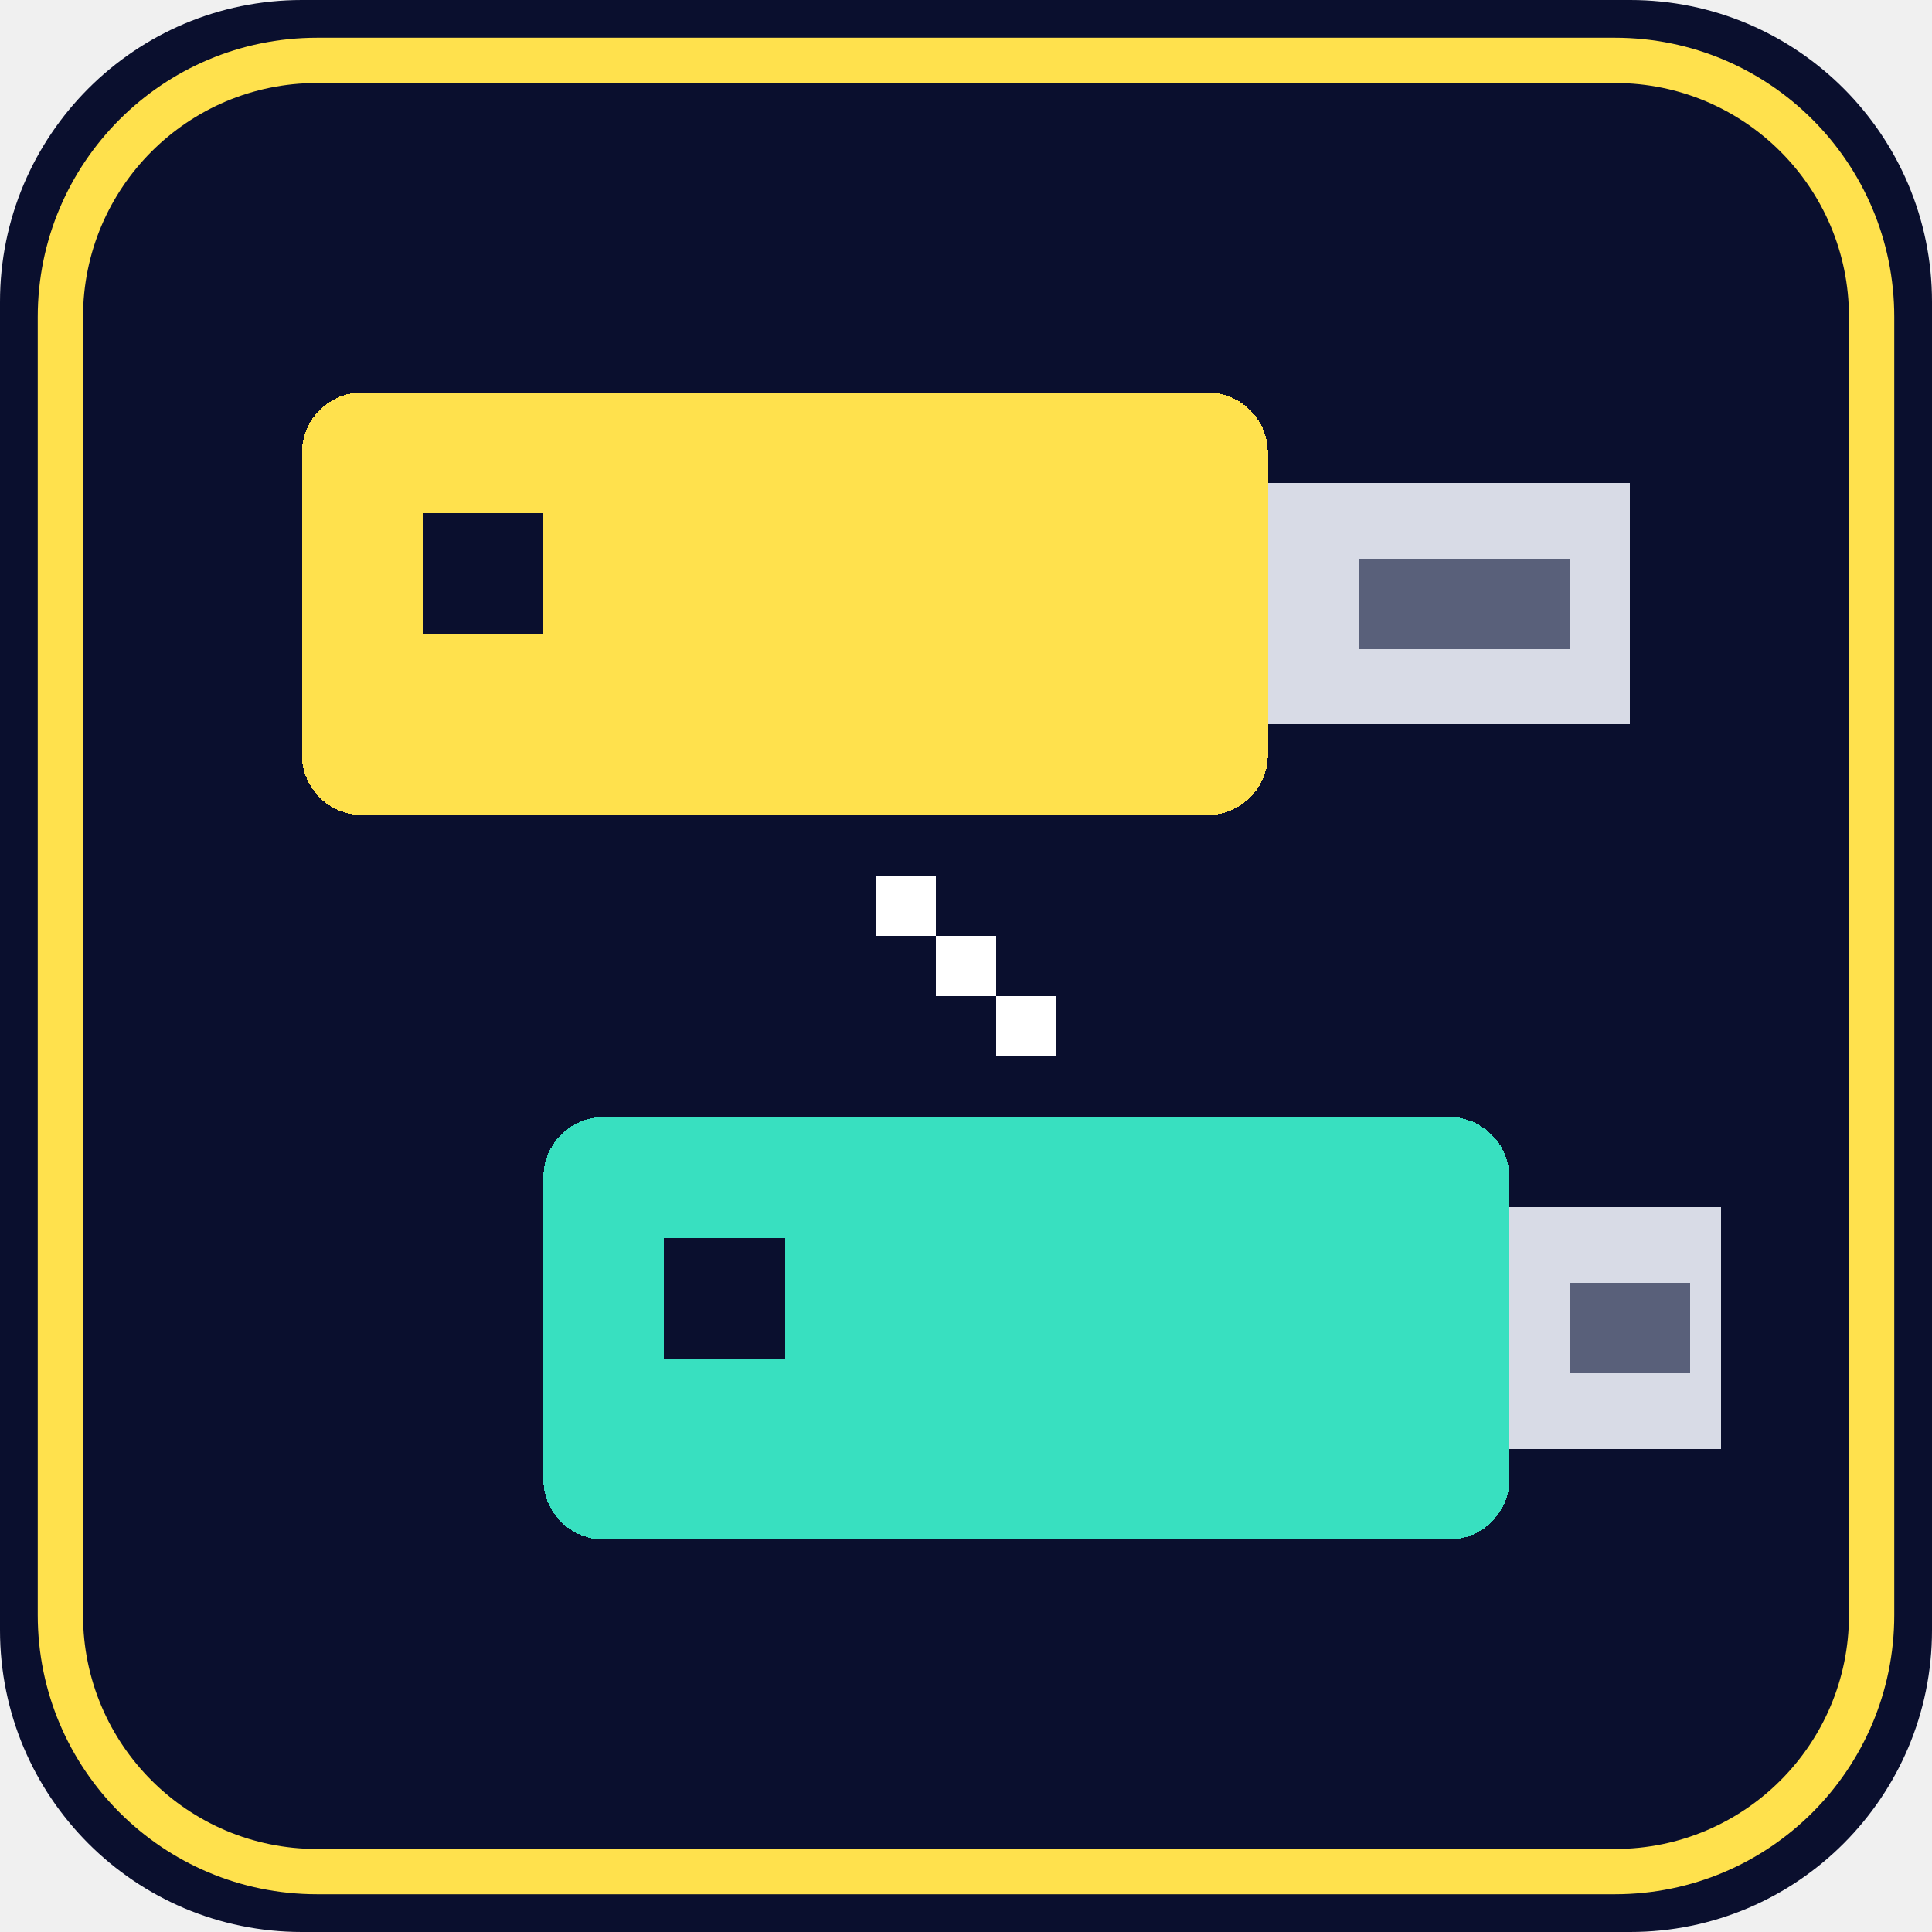
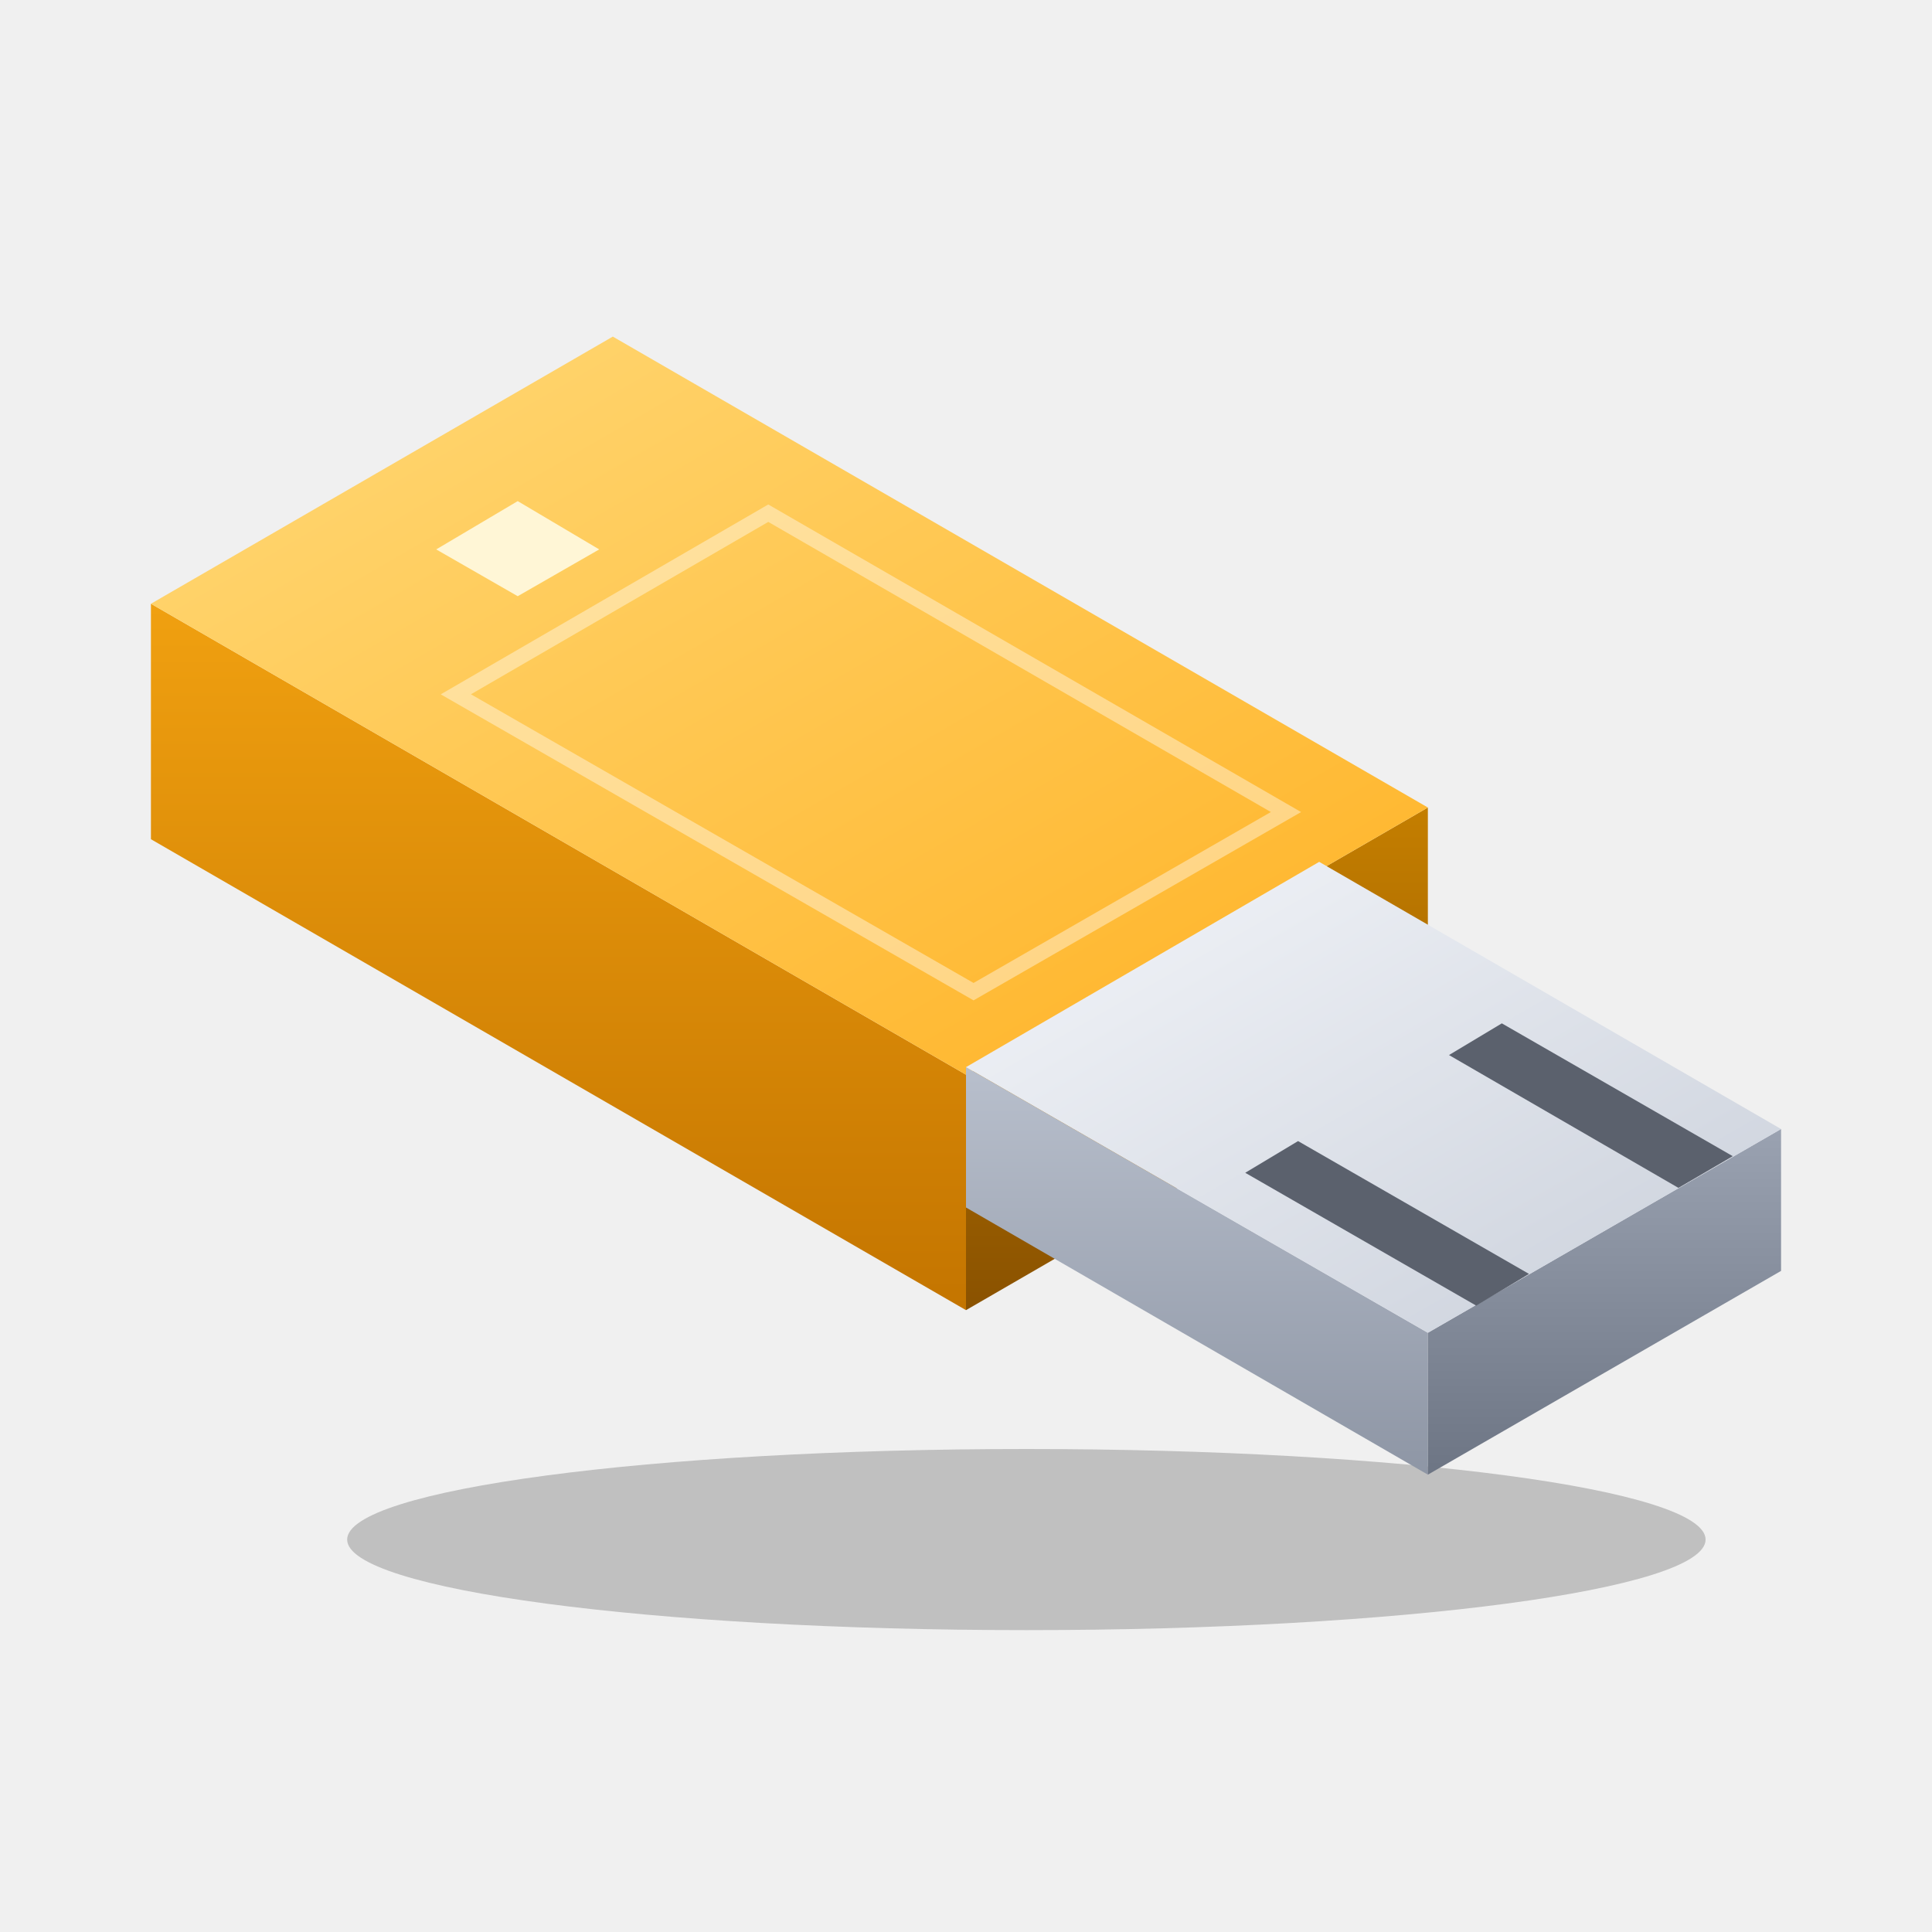
- <svg xmlns="http://www.w3.org/2000/svg" viewBox="0 0 128 128" role="img" aria-label="Tandem Stick logo: two USB sticks in tandem">
-   <rect width="128" height="128" rx="20" fill="#0a0f2e" />
-   <rect x="4" y="4" width="120" height="120" rx="17" fill="none" stroke="#ffe14d" stroke-width="3" />
-   <g shape-rendering="crispEdges">
-     <rect x="20" y="26" width="64" height="28" rx="4" fill="#ffe14d" />
-     <rect x="84" y="32" width="24" height="16" fill="#d8dbe6" />
-     <rect x="90" y="37" width="14" height="6" fill="#59607a" />
-     <rect x="28" y="34" width="8" height="8" fill="#0a0f2e" />
-     <rect x="36" y="74" width="64" height="28" rx="4" fill="#38e0c0" />
-     <rect x="100" y="80" width="14" height="16" fill="#d8dbe6" />
-     <rect x="104" y="85" width="8" height="6" fill="#59607a" />
-     <rect x="44" y="82" width="8" height="8" fill="#0a0f2e" />
-   </g>
-   <g fill="#fff" shape-rendering="crispEdges">
-     <rect x="58" y="58" width="4" height="4" />
-     <rect x="62" y="62" width="4" height="4" />
-     <rect x="66" y="66" width="4" height="4" />
-   </g>
-   <path d="M20 66v-6M108 66v-6" stroke="#7fe3ff" stroke-width="0" />
+ <svg xmlns="http://www.w3.org/2000/svg" viewBox="0 0 128 128" role="img" aria-label="Tandem Stick logo: a 3D USB stick">
+   <defs>
+     <linearGradient id="at" x1="0" y1="0" x2="1" y2="1">
+       <stop offset="0" stop-color="#ffd978" />
+       <stop offset="1" stop-color="#ffb224" />
+     </linearGradient>
+     <linearGradient id="al" x1="0" y1="0" x2="0" y2="1">
+       <stop offset="0" stop-color="#f0a010" />
+       <stop offset="1" stop-color="#c47500" />
+     </linearGradient>
+     <linearGradient id="ar" x1="0" y1="0" x2="0" y2="1">
+       <stop offset="0" stop-color="#c47e00" />
+       <stop offset="1" stop-color="#8a5200" />
+     </linearGradient>
+     <linearGradient id="mt" x1="0" y1="0" x2="1" y2="1">
+       <stop offset="0" stop-color="#f4f6fa" />
+       <stop offset="1" stop-color="#c9cfda" />
+     </linearGradient>
+     <linearGradient id="ml" x1="0" y1="0" x2="0" y2="1">
+       <stop offset="0" stop-color="#b8bfcc" />
+       <stop offset="1" stop-color="#8e96a5" />
+     </linearGradient>
+     <linearGradient id="mr" x1="0" y1="0" x2="0" y2="1">
+       <stop offset="0" stop-color="#9aa2b1" />
+       <stop offset="1" stop-color="#6d7584" />
+     </linearGradient>
+   </defs>
+   <ellipse cx="68.0" cy="102" rx="45" ry="6" fill="#000" opacity=".2" />
+   <polygon points="10.0,55.6 64.0,86.8 64.0,71.2 10.0,40.0" fill="url(#al)" />
+   <polygon points="94.6,69.1 64.0,86.8 64.0,71.2 94.6,53.5" fill="url(#ar)" />
+   <polygon points="40.6,22.3 94.6,53.5 64.0,71.2 10.0,40.0" fill="url(#at)" />
+   <polygon points="50.9,34.0 85.2,53.8 64.5,65.7 30.2,46.0" fill="none" stroke="#fff" stroke-opacity=".4" stroke-width="1" />
+   <polygon points="34.3,33.2 39.7,36.4 34.3,39.5 28.9,36.4" fill="#fff6d6" />
+   <polygon points="64.0,80.0 94.6,97.7 94.6,88.3 64.0,70.7" fill="url(#ml)" />
+   <polygon points="118.0,84.2 94.6,97.7 94.6,88.3 118.0,74.8" fill="url(#mr)" />
+   <polygon points="87.4,57.1 118.0,74.8 94.6,88.3 64.0,70.7" fill="url(#mt)" />
+   <polygon points="114.8,76.6 99.5,67.8 96.0,69.9 111.2,78.7" fill="#5b616d" />
+   <polygon points="101.3,84.4 86.0,75.6 82.5,77.7 97.8,86.5" fill="#5b616d" />
</svg>
